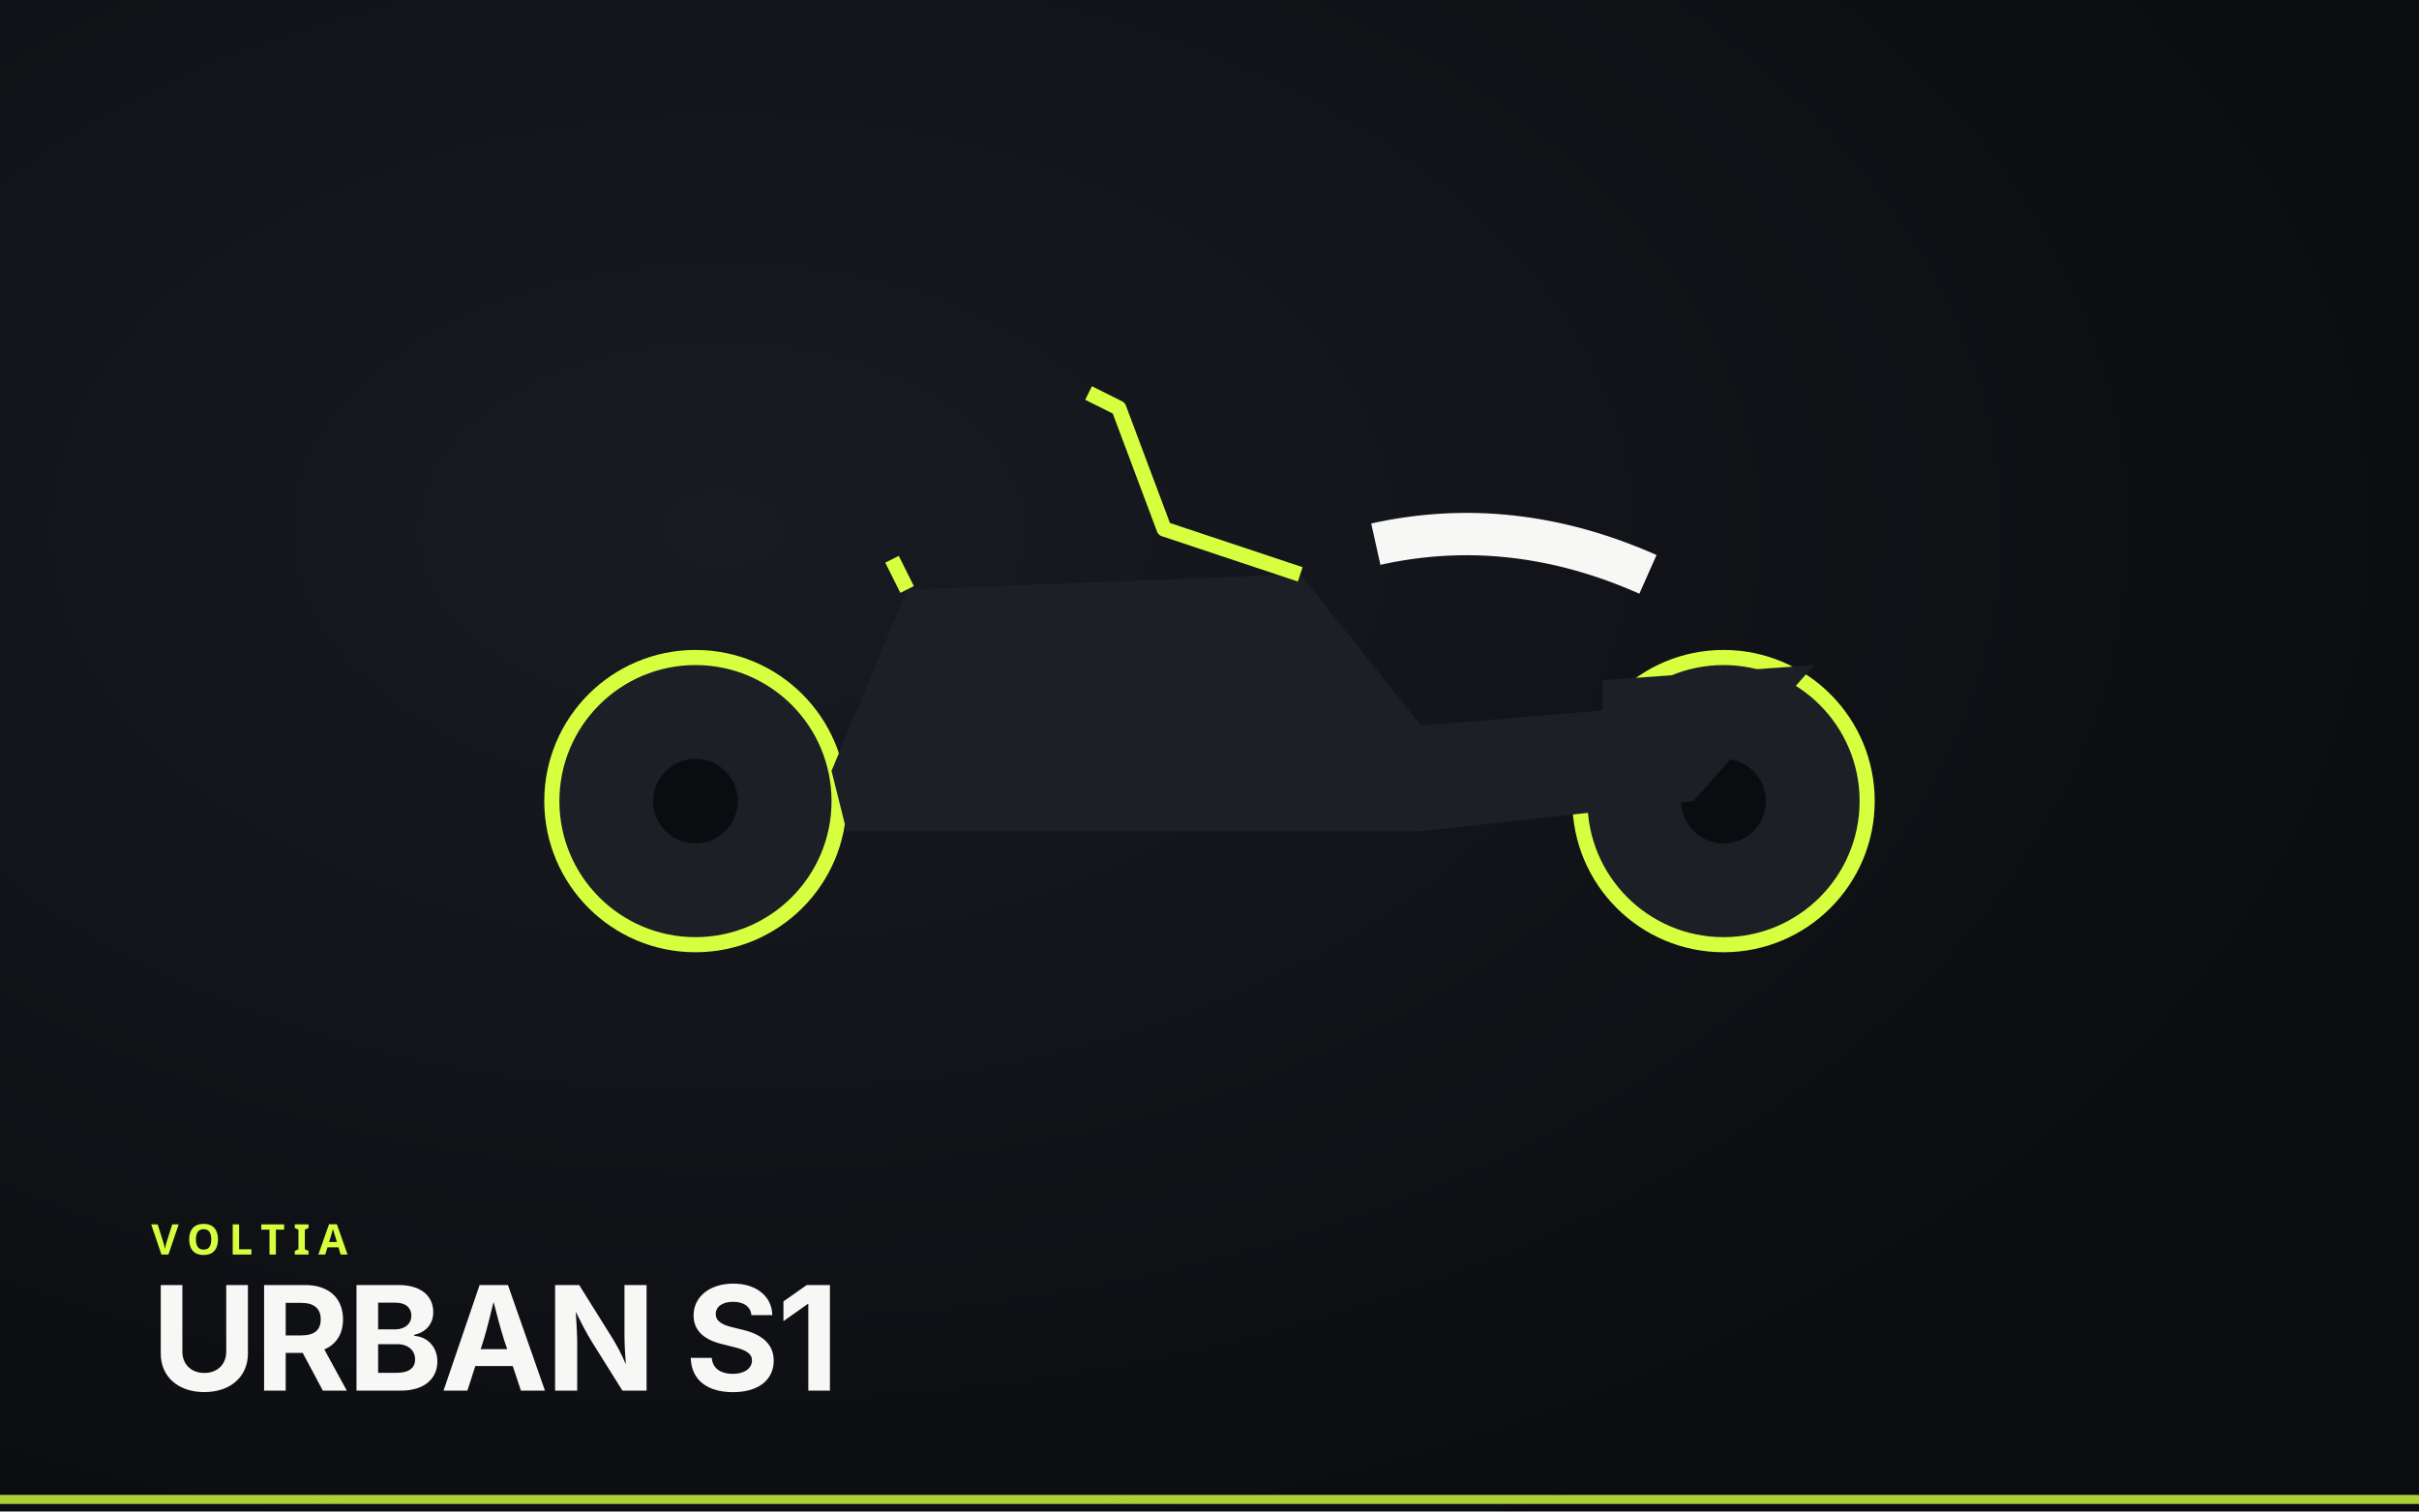
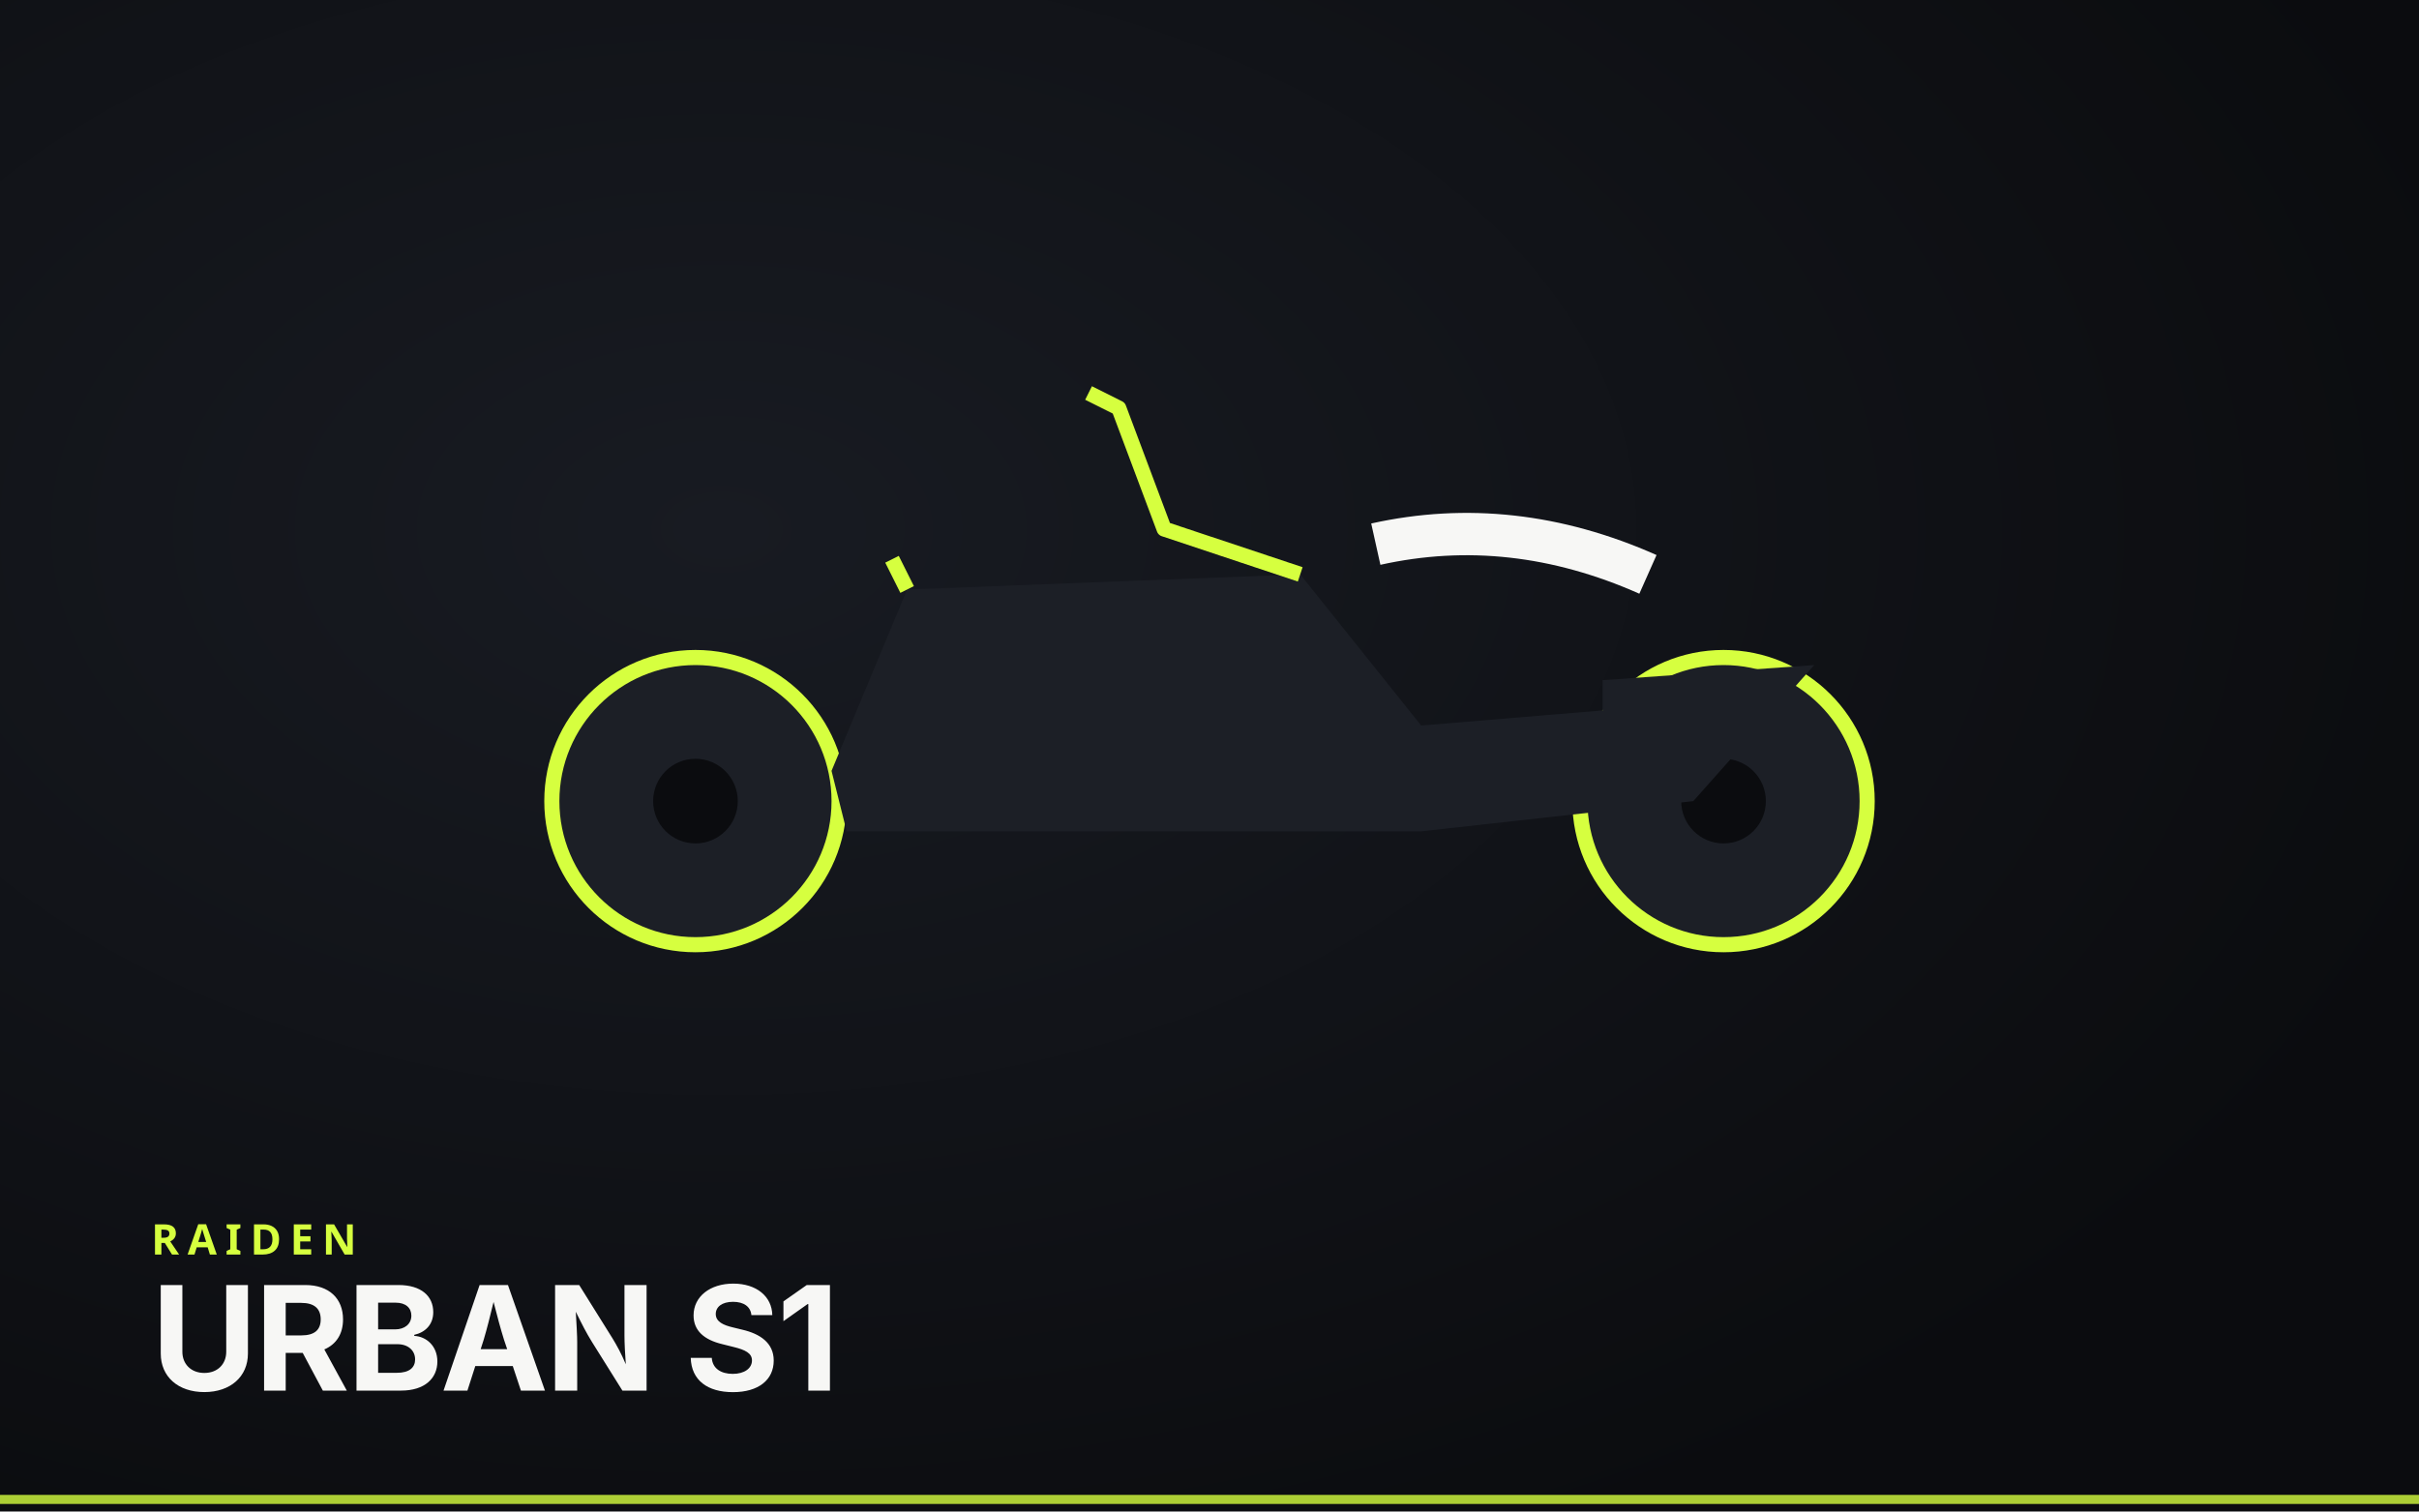
<svg xmlns="http://www.w3.org/2000/svg" viewBox="0 0 1600 1000" width="1600" height="1000" role="img">
  <defs>
    <radialGradient id="g" cx="30%" cy="35%" r="75%">
      <stop offset="0" stop-color="#181B22" />
      <stop offset="1" stop-color="#0B0C0F" />
    </radialGradient>
  </defs>
  <rect width="1600" height="1000" fill="url(#g)" />
  <line x1="0" y1="992" x2="1600" y2="992" stroke="#D6FF3F" stroke-width="6" opacity=".8" />
  <g transform="translate(300 150) scale(1)" stroke-linejoin="round">
    <circle cx="160" cy="380" r="95" fill="#1C1F26" stroke="#D6FF3F" stroke-width="10" />
    <circle cx="840" cy="380" r="95" fill="#1C1F26" stroke="#D6FF3F" stroke-width="10" />
    <circle cx="160" cy="380" r="28" fill="#0B0C0F" />
    <circle cx="840" cy="380" r="28" fill="#0B0C0F" />
    <path d="M250 360 L300 240 L560 230 L640 330 L760 320 L760 300 L900 290 L820 380 L640 400 L260 400 Z" fill="#1C1F26" />
    <path d="M560 230 L470 200 L440 120 L420 110 M300 240 L290 220" stroke="#D6FF3F" stroke-width="10" fill="none" />
    <path d="M610 210 Q700 190 790 230" stroke="#F7F7F5" stroke-width="28" fill="none" />
  </g>
-   <text x="100" y="830" font-family="system-ui, sans-serif" font-size="28" font-weight="600" fill="#D6FF3F" letter-spacing=".2em">VOLTIA</text>
+   <text x="100" y="830" font-family="system-ui, sans-serif" font-size="28" font-weight="600" fill="#D6FF3F" letter-spacing=".2em">RAIDEN</text>
  <text x="100" y="920" font-family="system-ui, -apple-system, sans-serif" font-size="96" font-weight="700" fill="#F7F7F5" letter-spacing="-0.02em">URBAN S1</text>
</svg>
